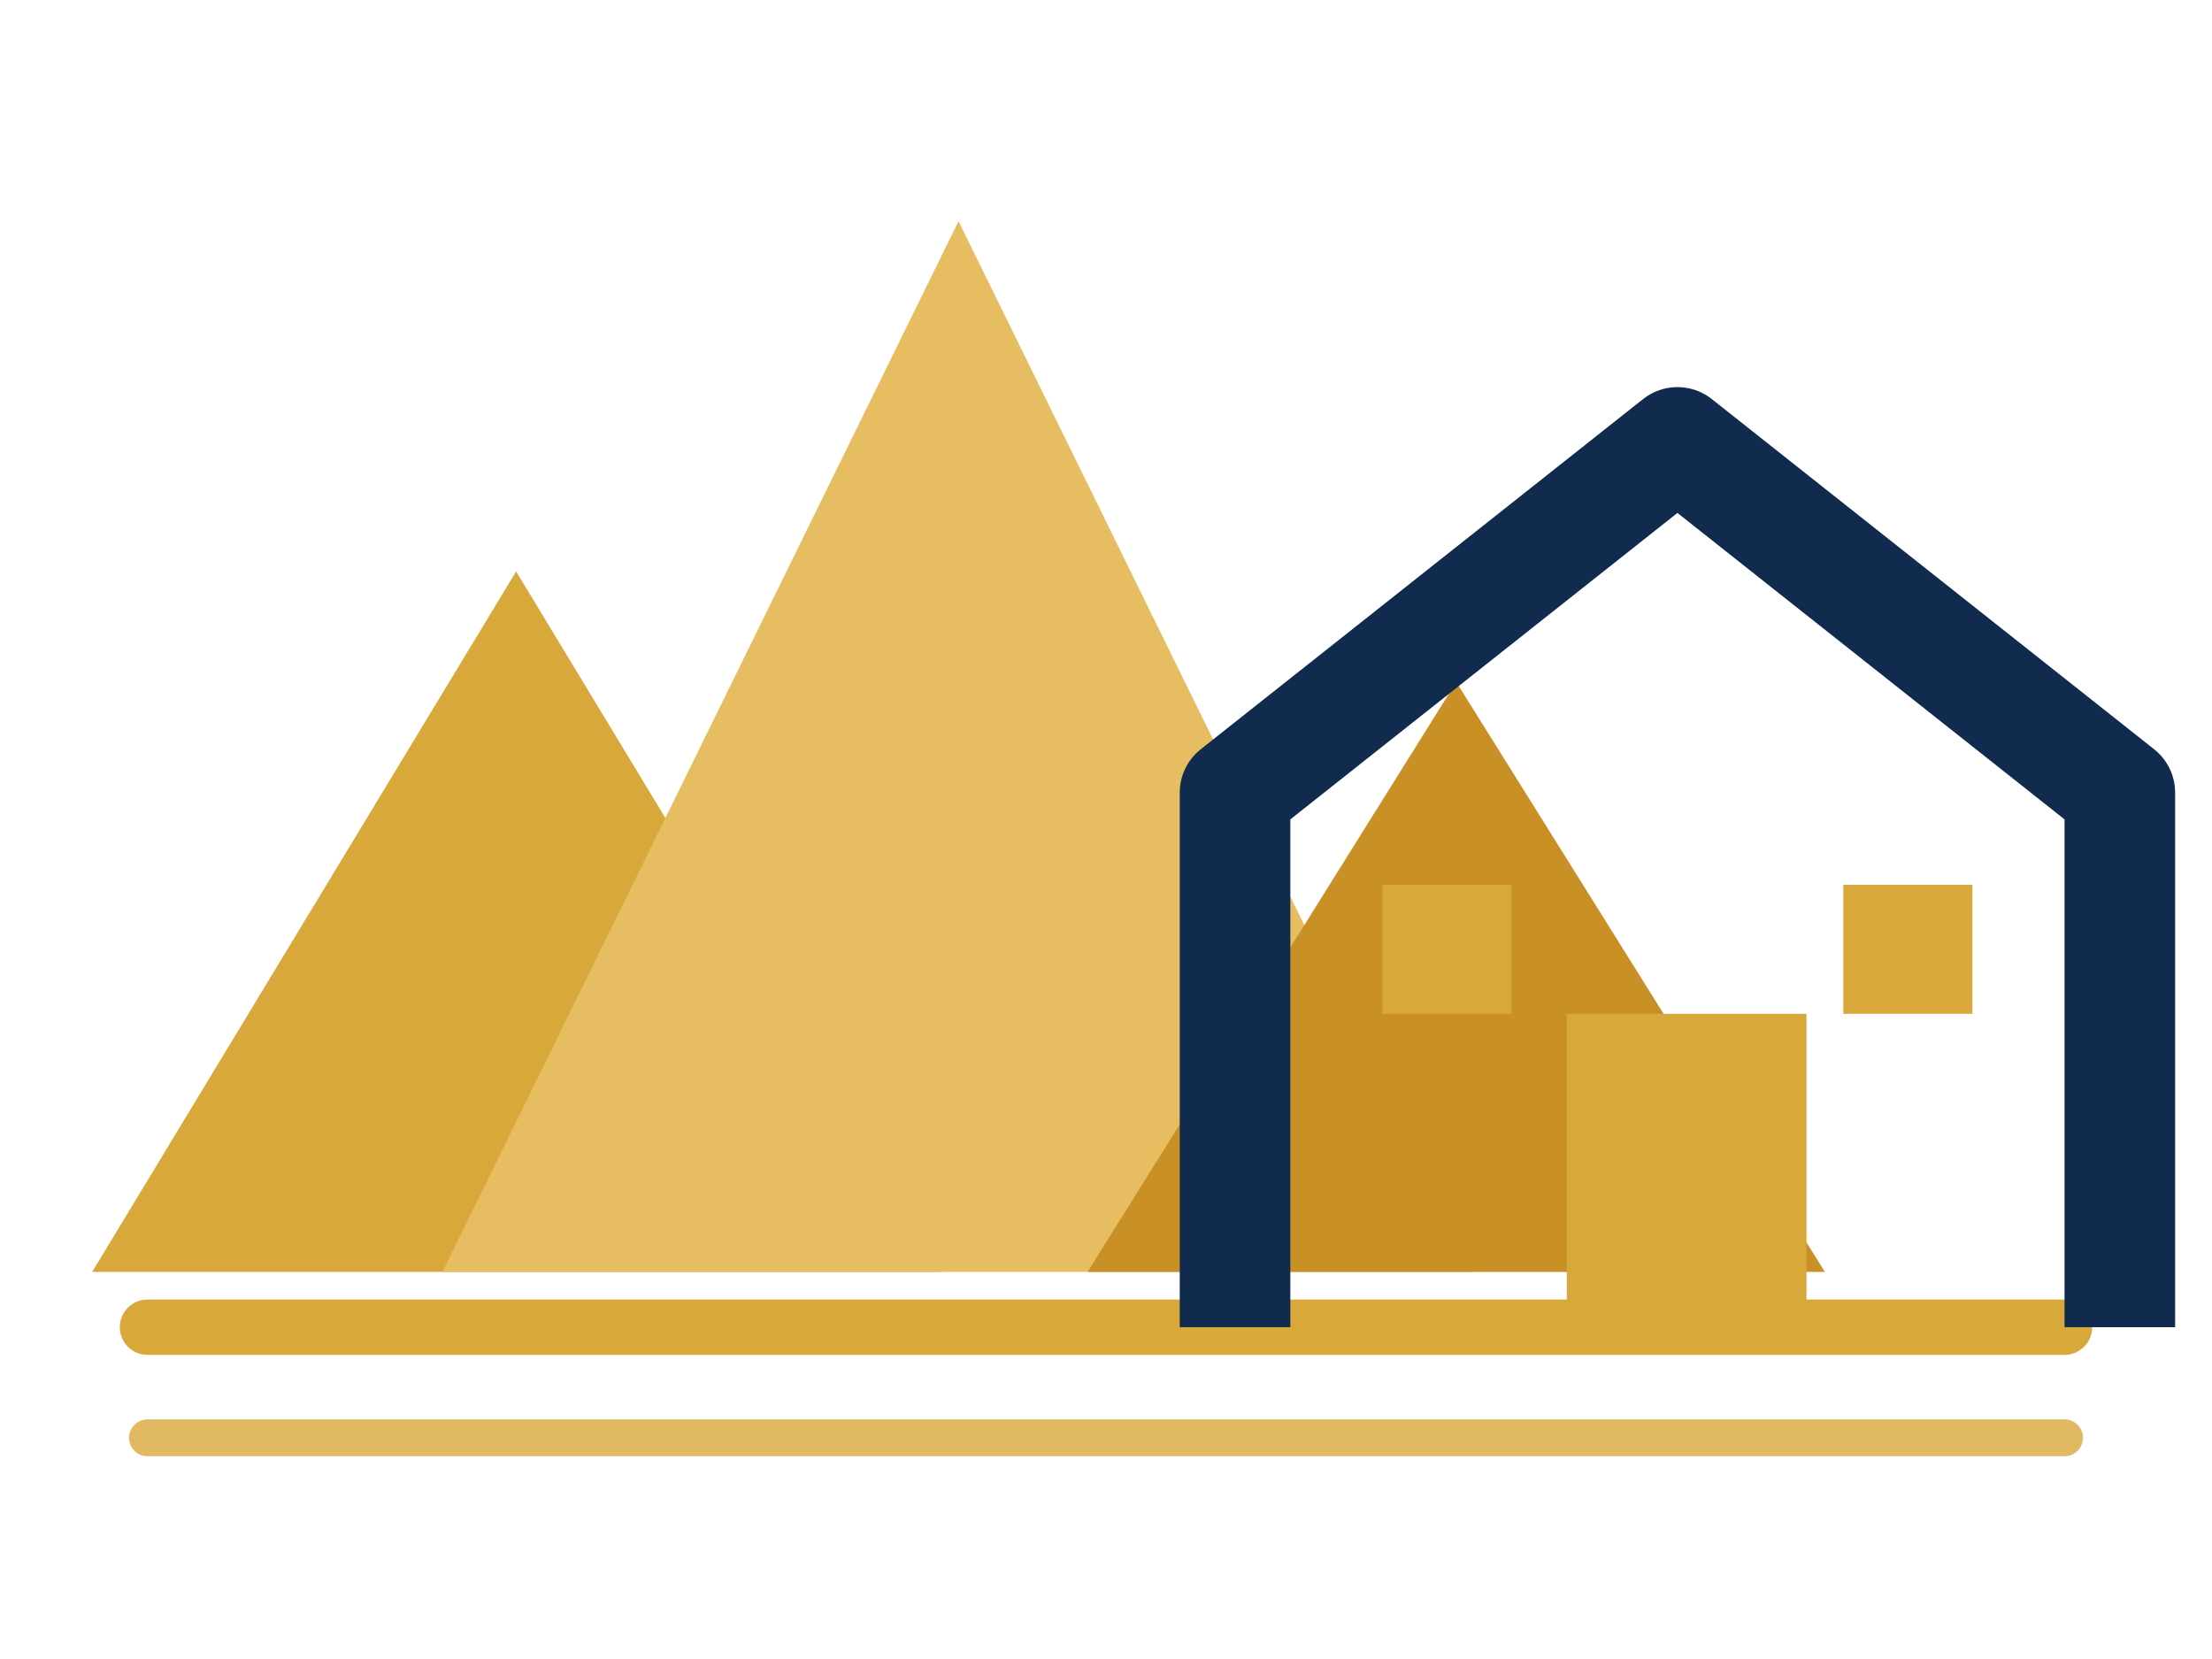
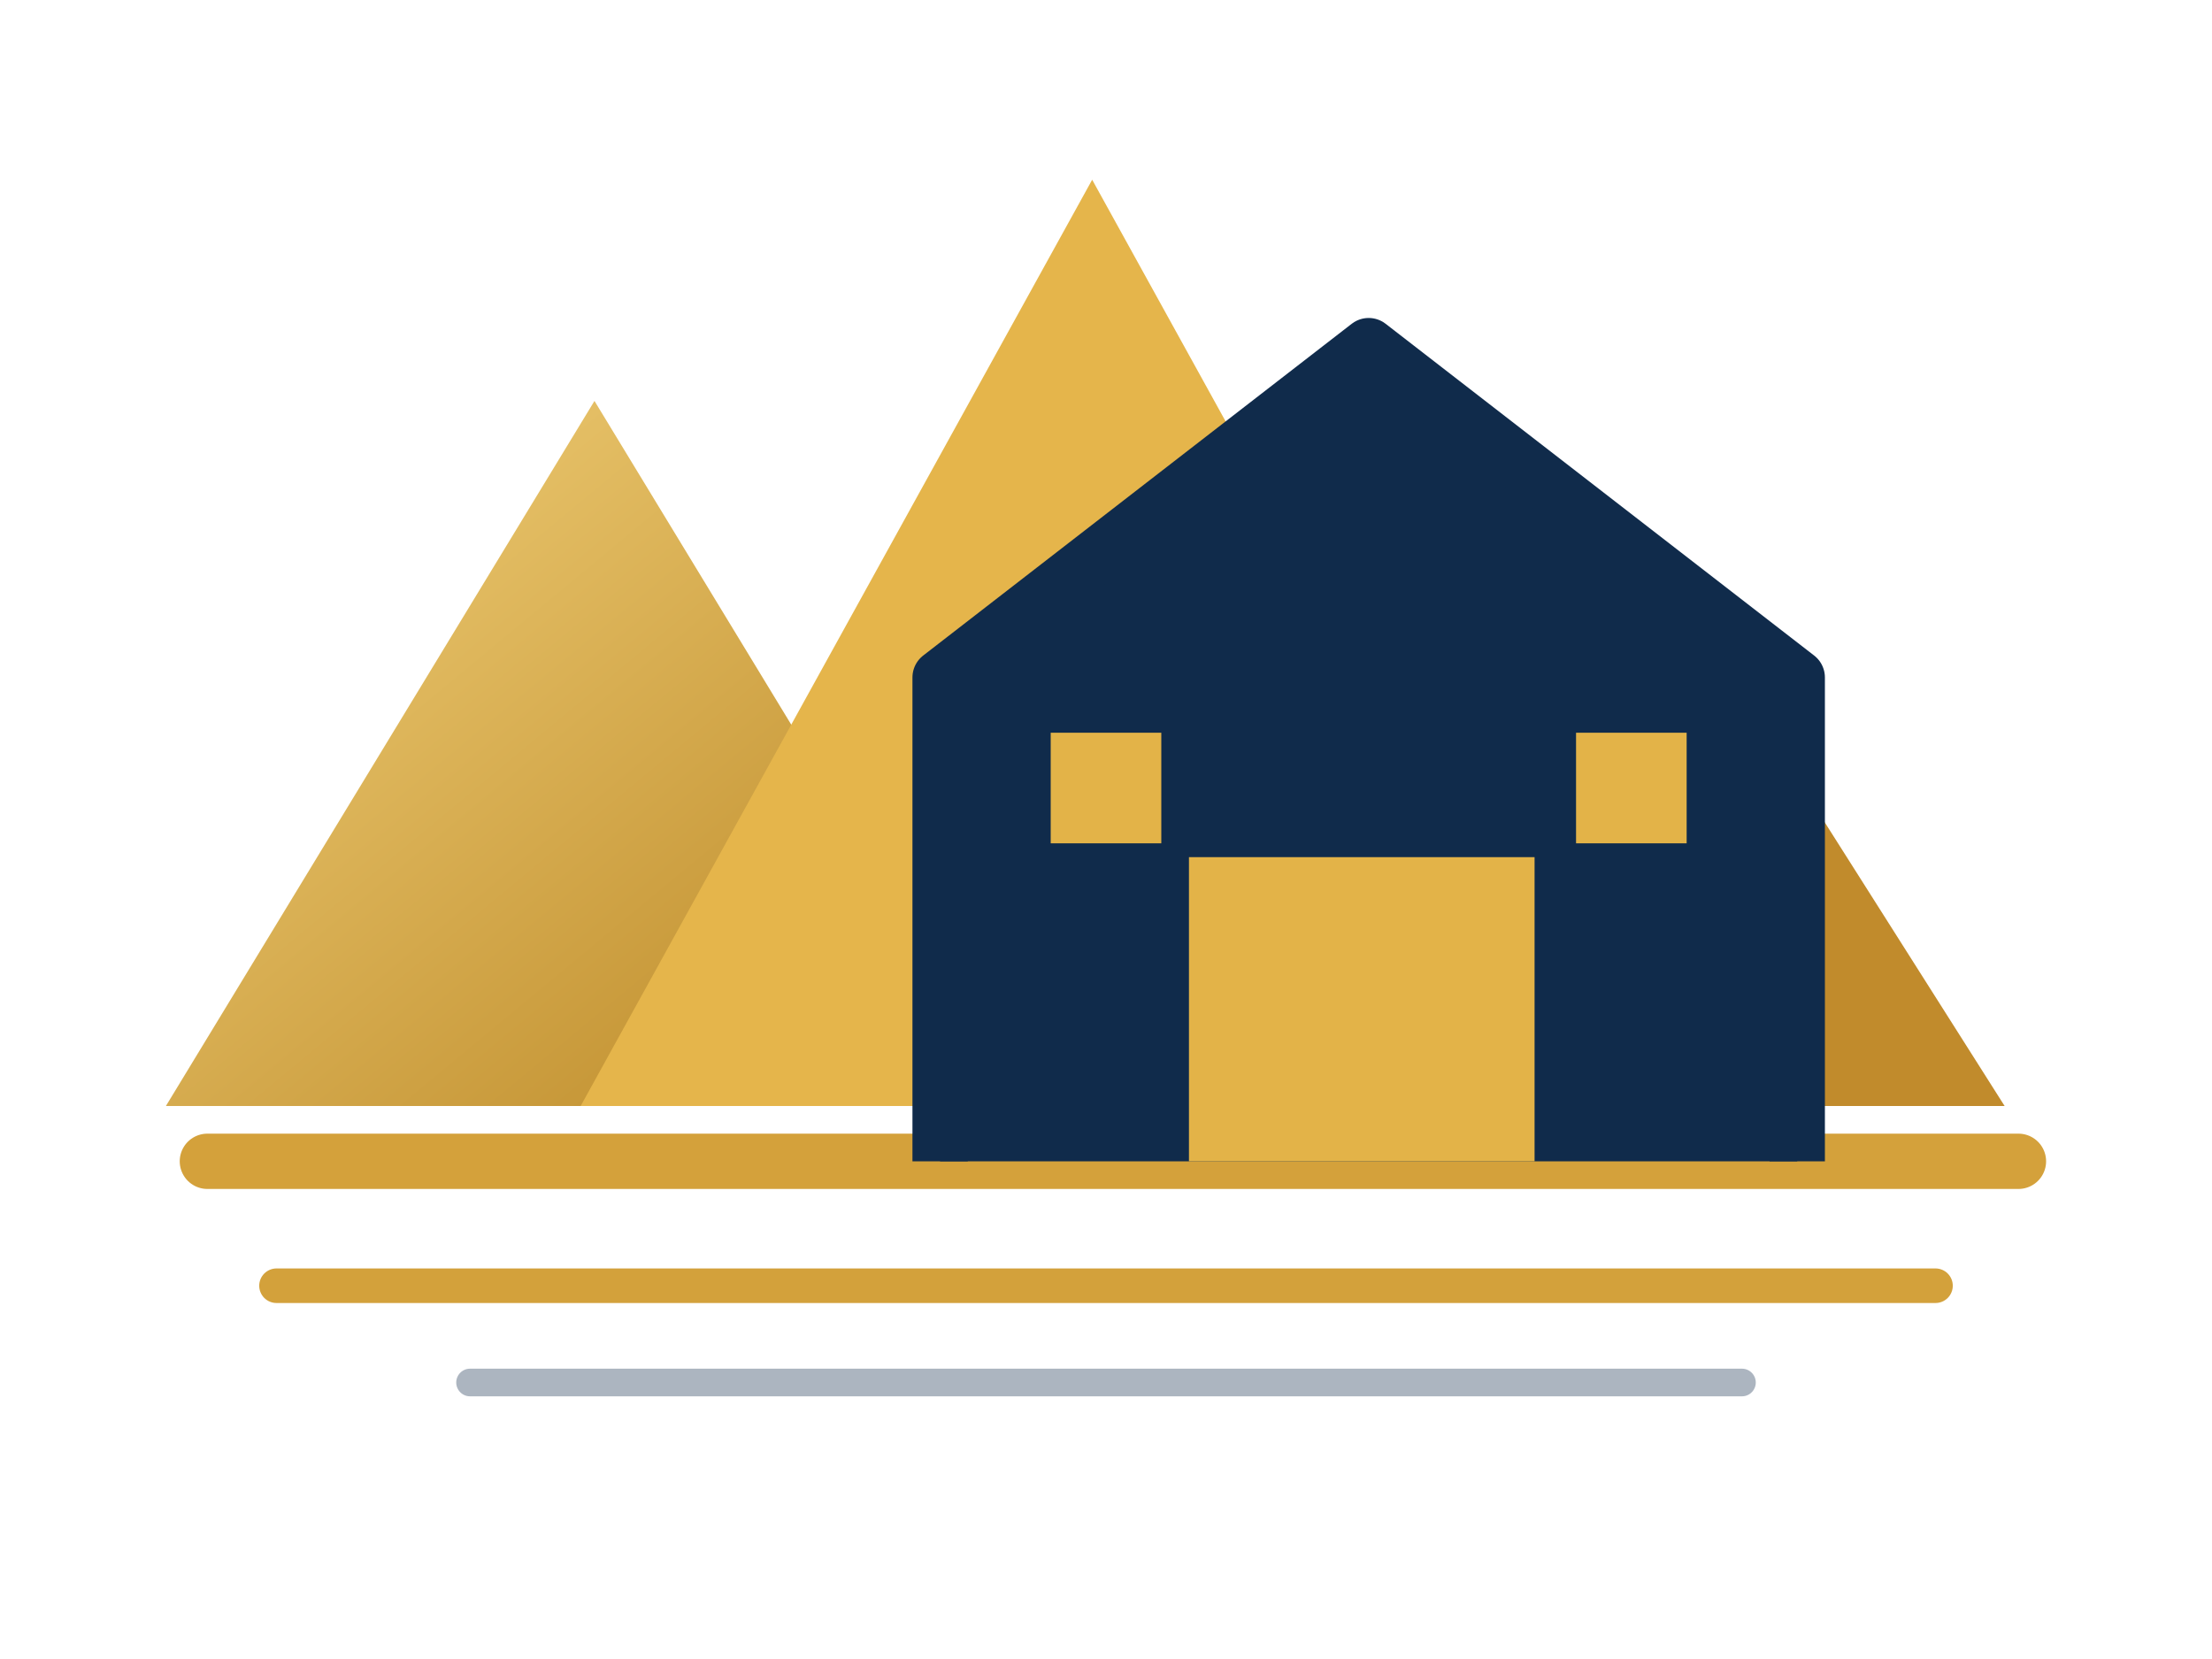
- <svg xmlns="http://www.w3.org/2000/svg" viewBox="0 0 120 90" fill="none">
-   <path d="M5 69 28 31 51 69H5Z" fill="#D8A83B" />
-   <path d="M24 69 52 12 80 69H24Z" fill="#E7BD62" />
-   <path d="M59 69 79 37 99 69H59Z" fill="#C99125" />
-   <path d="M8 72H112" stroke="#D8A83B" stroke-width="3" stroke-linecap="round" />
-   <path d="M67 72V43L91 24 115 43V72" stroke="#102B4D" stroke-width="6" stroke-linejoin="round" />
-   <path d="M85 72V55H98V72" fill="#D8A83B" />
-   <path d="M75 48H82V55H75Z" fill="#D8A83B" />
-   <path d="M100 48H107V55H100Z" fill="#D8A83B" />
-   <path d="M8 78H112" stroke="#D8A83B" stroke-width="2" stroke-linecap="round" opacity=".8" />
+ <svg xmlns="http://www.w3.org/2000/svg" viewBox="0 0 160 120" role="img" aria-labelledby="title">
+   <defs>
+     <linearGradient id="gold" x1="0" y1="0" x2="1" y2="1">
+       <stop offset="0" stop-color="#f3d27b" />
+       <stop offset="1" stop-color="#b88422" />
+     </linearGradient>
+   </defs>
+   <path d="M12 80 43 29 74 80Z" fill="url(#gold)" />
+   <path d="M42 80 79 13 116 80Z" fill="#e5b54b" />
+   <path d="M93 80 119 39 145 80Z" fill="#c18b2c" />
+   <path d="M15 84H146" stroke="#d4a13b" stroke-width="4" stroke-linecap="round" />
+   <path d="M68 84V49L99 25 130 49V84" fill="#102b4b" stroke="#102b4b" stroke-width="4" stroke-linejoin="round" />
+   <path d="M86 84V62H111V84" fill="#e3b348" />
+   <path d="M76 53H84V61H76ZM114 53H122V61H114Z" fill="#e3b348" />
+   <path d="M20 93H140" stroke="#d3a13b" stroke-width="2.5" stroke-linecap="round" />
+   <path d="M34 100H126" stroke="#102b4b" stroke-width="2" opacity=".35" stroke-linecap="round" />
</svg>
